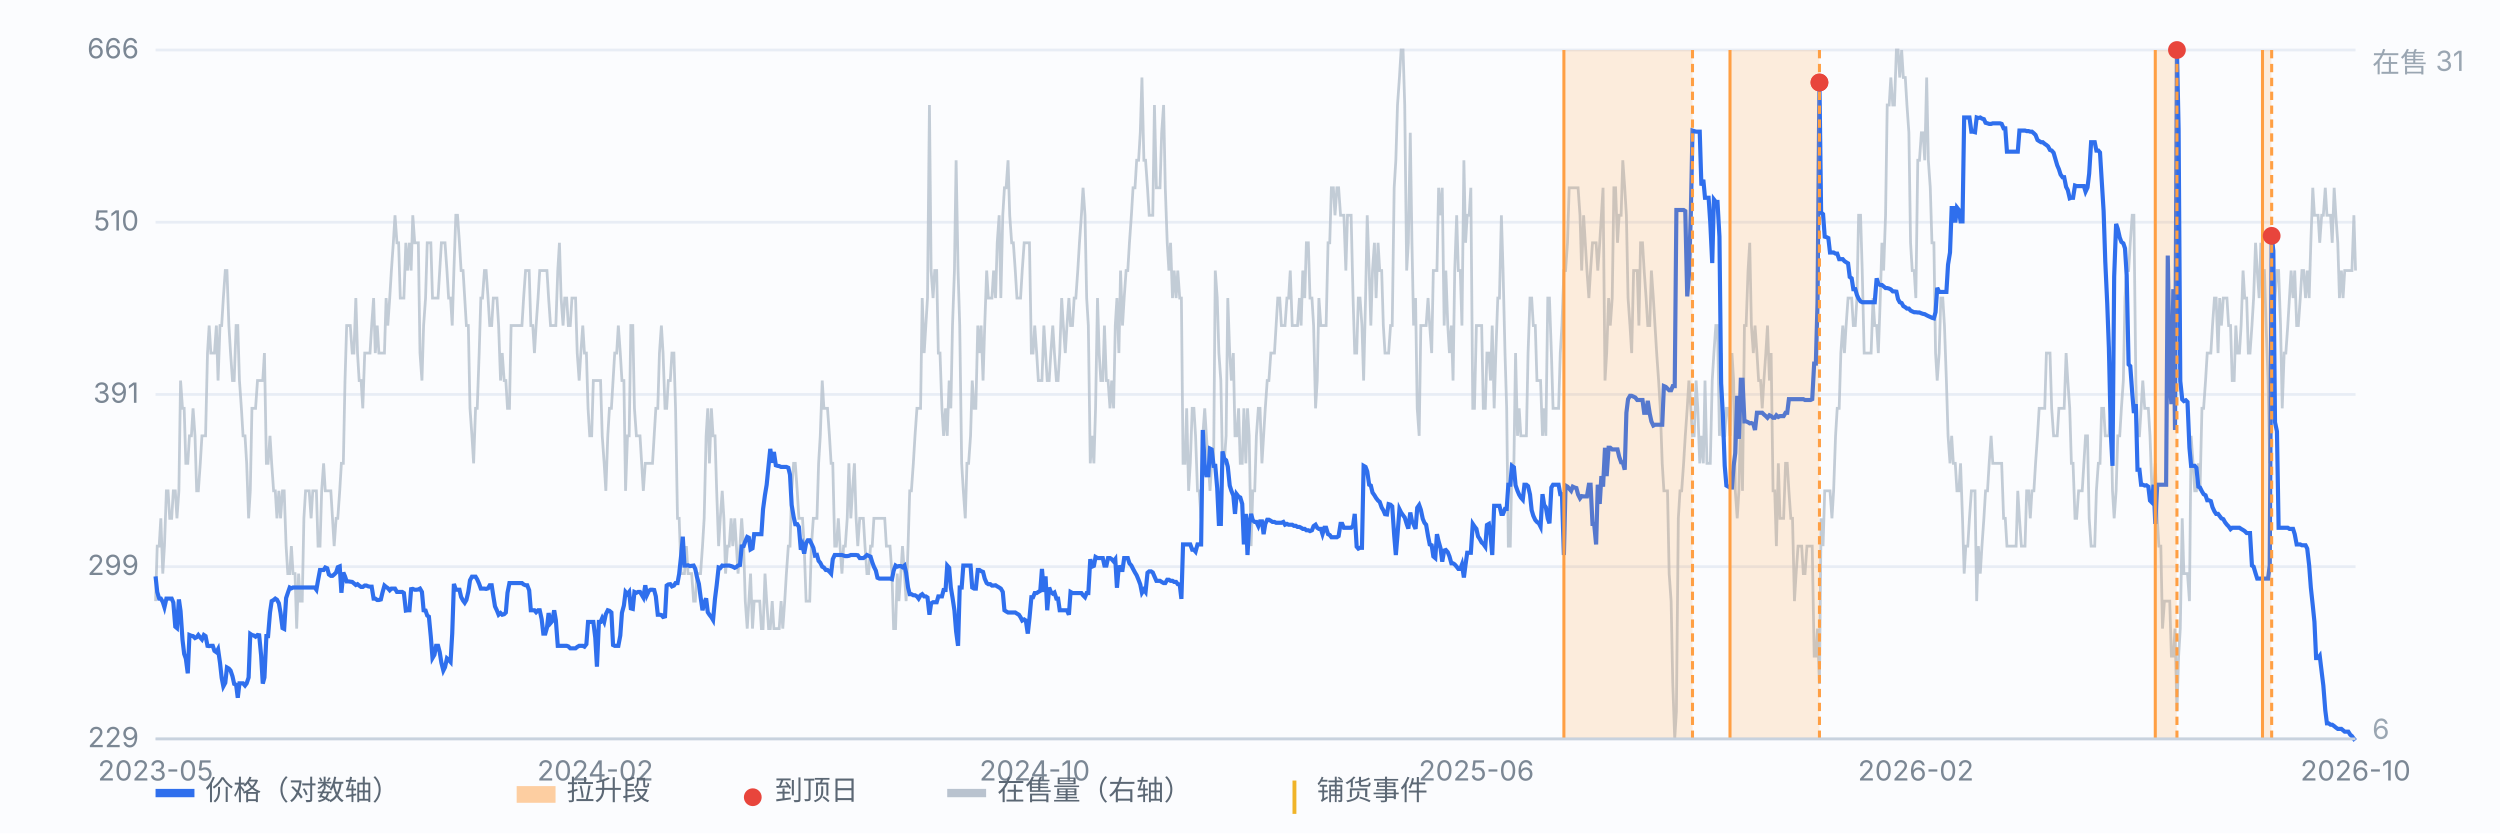
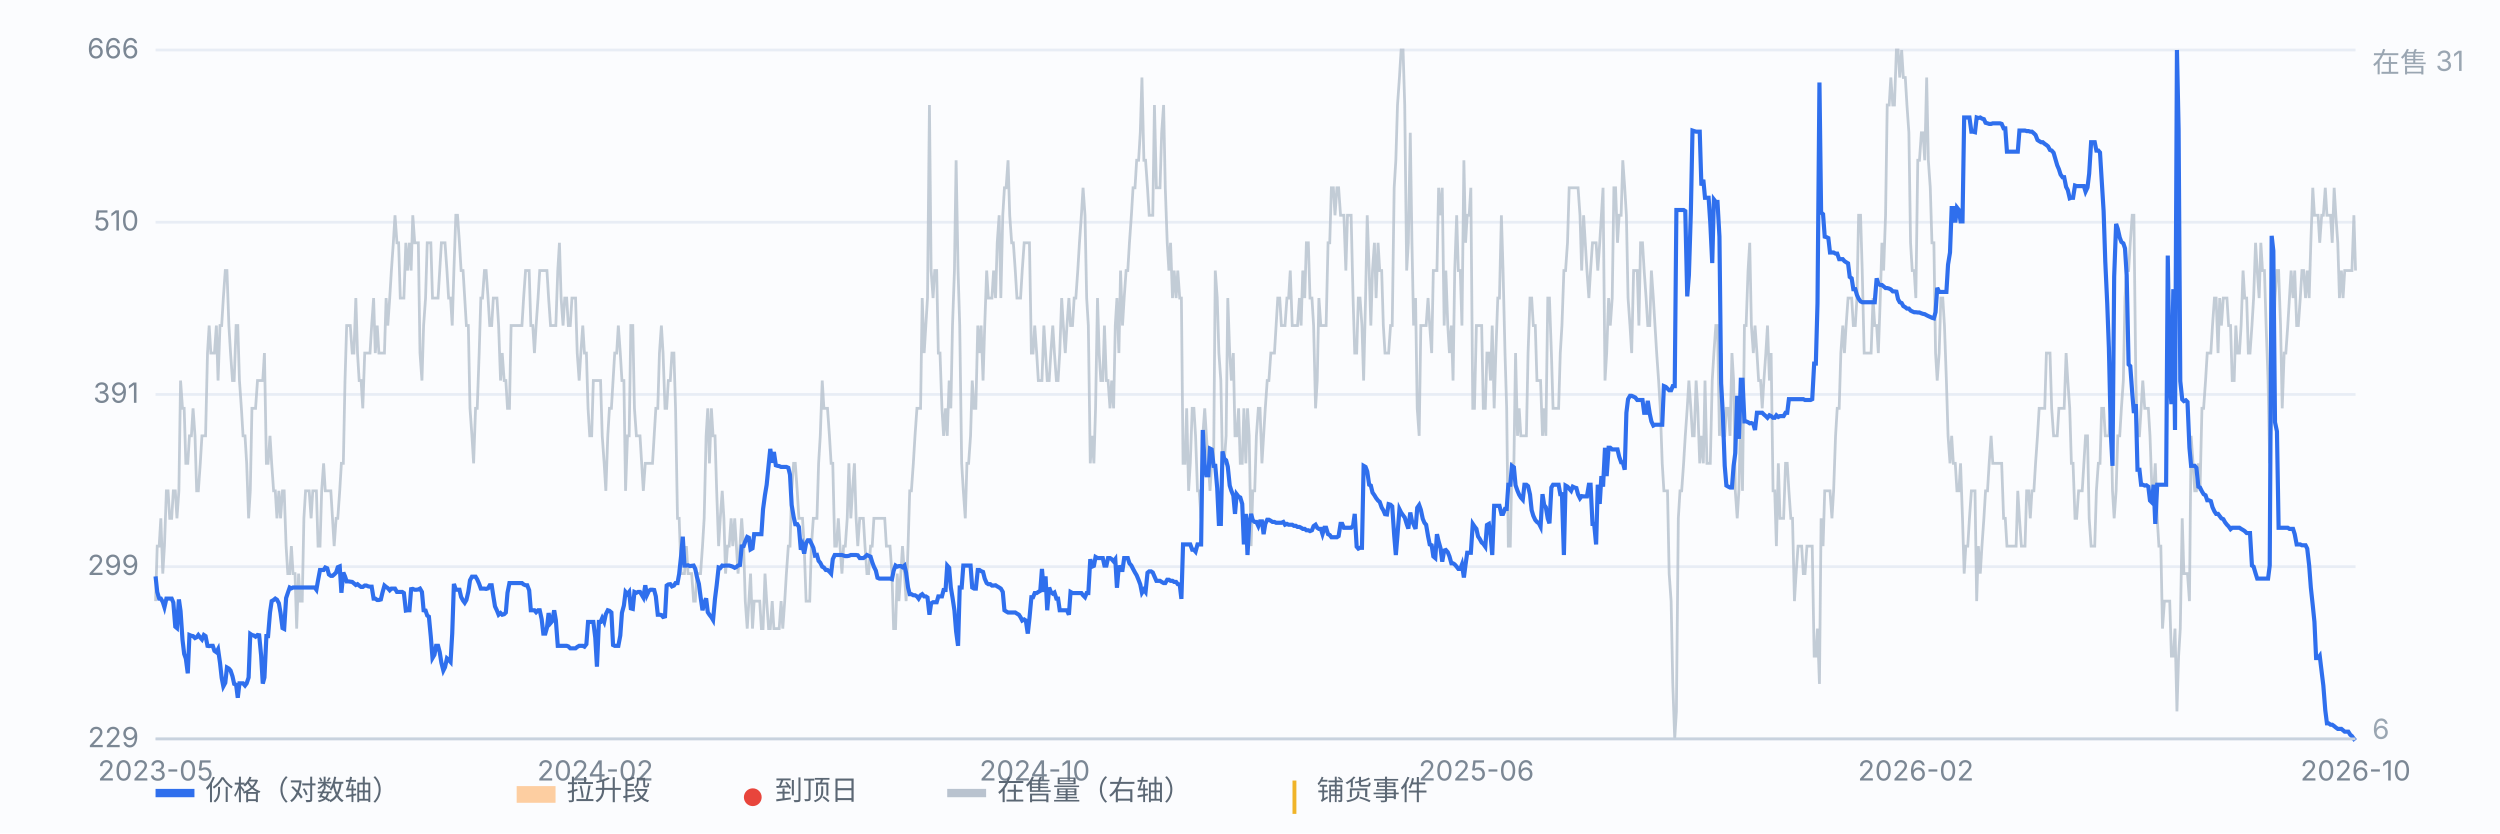
<svg xmlns="http://www.w3.org/2000/svg" viewBox="0 0 900 300" preserveAspectRatio="xMidYMid meet" style="width:100%;max-width:900px;height:auto;display:block" font-family="-apple-system,Segoe UI,Microsoft YaHei,sans-serif" font-size="10">
  <rect x="0" y="0" width="900" height="300" fill="#fbfcfe" />
  <line x1="56" y1="266.0" x2="848" y2="266.0" stroke="#e8edf5" stroke-width="1" />
  <text x="50" y="269.0" text-anchor="end" fill="#7b8794">229</text>
  <line x1="56" y1="204.0" x2="848" y2="204.0" stroke="#e8edf5" stroke-width="1" />
  <text x="50" y="207.0" text-anchor="end" fill="#7b8794">299</text>
  <line x1="56" y1="142.0" x2="848" y2="142.0" stroke="#e8edf5" stroke-width="1" />
  <text x="50" y="145.0" text-anchor="end" fill="#7b8794">391</text>
  <line x1="56" y1="80.0" x2="848" y2="80.0" stroke="#e8edf5" stroke-width="1" />
  <text x="50" y="83.0" text-anchor="end" fill="#7b8794">510</text>
  <line x1="56" y1="18.0" x2="848" y2="18.0" stroke="#e8edf5" stroke-width="1" />
  <text x="50" y="21.0" text-anchor="end" fill="#7b8794">666</text>
  <path d="M56.0 216.4 L56.6 196.6 L57.3 196.6 L57.9 186.6 L58.6 206.5 L59.2 196.6 L59.9 176.7 L60.5 176.7 L61.1 186.6 L61.8 186.6 L62.4 176.7 L63.1 176.7 L63.7 186.6 L64.4 176.7 L65.0 137.0 L65.7 147.0 L66.3 147.0 L66.9 166.8 L67.6 166.8 L68.2 156.9 L68.9 156.9 L69.5 147.0 L70.2 156.9 L70.8 176.7 L71.4 176.7 L72.1 166.8 L72.7 156.9 L73.4 156.9 L74.0 156.9 L74.7 127.1 L75.3 117.2 L75.9 127.1 L76.6 127.1 L77.2 127.1 L77.9 117.2 L78.5 137.0 L79.2 117.2 L79.8 117.2 L80.4 107.3 L81.1 97.4 L81.7 97.4 L82.4 117.2 L83.0 127.1 L83.7 137.0 L84.3 137.0 L85.0 117.2 L85.6 117.2 L86.2 137.0 L86.9 147.0 L87.5 156.9 L88.2 156.9 L88.8 166.8 L89.5 186.6 L90.1 176.7 L90.7 147.0 L91.4 147.0 L92.0 147.0 L92.7 137.0 L93.3 137.0 L94.0 137.0 L94.6 137.0 L95.2 127.1 L95.9 166.8 L96.5 166.8 L97.2 156.9 L97.8 166.8 L98.5 176.7 L99.1 176.7 L99.7 186.6 L100.4 176.7 L101.0 186.6 L101.7 176.7 L102.3 176.7 L103.0 196.6 L103.6 206.5 L104.3 206.5 L104.9 196.6 L105.5 206.5 L106.2 206.5 L106.8 226.3 L107.5 206.5 L108.1 216.4 L108.8 216.4 L109.4 186.6 L110.0 176.7 L110.7 176.7 L111.3 176.7 L112.0 186.6 L112.6 176.7 L113.3 176.7 L113.9 176.7 L114.5 196.6 L115.2 196.6 L115.8 176.7 L116.5 166.8 L117.1 176.7 L117.8 176.7 L118.4 176.7 L119.1 176.7 L119.7 186.6 L120.3 196.6 L121.0 186.6 L121.6 186.6 L122.3 176.7 L122.9 166.8 L123.6 166.8 L124.2 137.0 L124.8 117.2 L125.5 117.2 L126.1 117.2 L126.8 127.1 L127.4 127.1 L128.1 107.3 L128.7 127.1 L129.3 137.0 L130.0 137.0 L130.6 147.0 L131.3 127.1 L131.9 127.1 L132.6 127.1 L133.2 127.1 L133.8 117.2 L134.5 107.3 L135.1 127.1 L135.8 117.2 L136.4 127.1 L137.1 127.1 L137.7 127.1 L138.4 127.1 L139.0 107.3 L139.6 117.2 L140.3 107.3 L140.9 97.4 L141.6 87.4 L142.2 77.5 L142.9 87.4 L143.5 87.4 L144.1 107.3 L144.8 107.3 L145.4 107.3 L146.1 87.4 L146.7 97.4 L147.4 87.4 L148.0 97.4 L148.6 77.5 L149.3 87.4 L149.9 87.4 L150.6 87.4 L151.2 127.1 L151.9 137.0 L152.5 117.2 L153.2 107.3 L153.8 87.4 L154.4 87.4 L155.1 87.4 L155.7 107.3 L156.4 107.3 L157.0 107.3 L157.7 107.3 L158.3 97.4 L158.9 87.4 L159.6 87.4 L160.2 87.4 L160.9 97.4 L161.5 107.3 L162.2 107.3 L162.8 117.2 L163.4 97.4 L164.1 77.5 L164.7 77.5 L165.4 87.4 L166.0 97.4 L166.7 97.4 L167.3 107.3 L167.9 117.2 L168.6 117.2 L169.2 147.0 L169.9 156.9 L170.5 166.8 L171.2 147.0 L171.8 147.0 L172.5 127.1 L173.1 107.3 L173.7 107.3 L174.4 97.4 L175.0 97.4 L175.7 107.3 L176.3 117.2 L177.0 117.2 L177.6 107.3 L178.2 107.3 L178.9 107.3 L179.5 117.2 L180.2 137.0 L180.8 127.1 L181.5 137.0 L182.1 137.0 L182.7 147.0 L183.4 147.0 L184.0 117.2 L184.7 117.2 L185.3 117.2 L186.0 117.2 L186.6 117.2 L187.2 117.2 L187.9 117.2 L188.5 107.3 L189.2 97.4 L189.8 97.4 L190.5 97.4 L191.1 117.2 L191.8 117.2 L192.4 127.1 L193.0 117.2 L193.7 107.3 L194.3 97.4 L195.0 97.4 L195.6 97.4 L196.3 97.4 L196.9 97.4 L197.5 107.3 L198.2 117.2 L198.8 117.2 L199.5 117.2 L200.1 117.2 L200.8 97.4 L201.4 87.4 L202.0 107.3 L202.7 117.2 L203.3 107.3 L204.0 107.3 L204.6 117.2 L205.3 117.2 L205.9 107.3 L206.6 107.3 L207.2 107.3 L207.8 127.1 L208.5 137.0 L209.1 127.1 L209.8 117.2 L210.4 127.1 L211.1 127.1 L211.7 147.0 L212.3 156.9 L213.0 156.9 L213.6 137.0 L214.3 137.0 L214.9 137.0 L215.6 137.0 L216.2 137.0 L216.8 156.9 L217.5 166.8 L218.1 176.7 L218.8 156.9 L219.4 147.0 L220.1 147.0 L220.7 137.0 L221.3 127.1 L222.0 127.1 L222.6 117.2 L223.3 127.1 L223.9 137.0 L224.6 137.0 L225.2 176.7 L225.9 156.9 L226.5 156.9 L227.1 117.2 L227.8 117.2 L228.4 147.0 L229.1 156.9 L229.7 156.9 L230.4 156.9 L231.0 166.8 L231.6 176.7 L232.3 166.8 L232.9 166.8 L233.6 166.8 L234.2 166.8 L234.9 166.8 L235.5 156.9 L236.1 147.0 L236.8 147.0 L237.4 127.1 L238.1 117.2 L238.7 127.1 L239.4 147.0 L240.0 147.0 L240.6 137.0 L241.3 137.0 L241.9 127.1 L242.6 127.1 L243.2 147.0 L243.9 186.6 L244.5 186.6 L245.2 206.5 L245.8 206.5 L246.4 206.5 L247.1 196.6 L247.7 206.5 L248.4 206.5 L249.0 206.5 L249.7 216.4 L250.3 216.4 L250.9 206.5 L251.6 206.5 L252.2 206.5 L252.9 196.6 L253.5 186.6 L254.2 156.9 L254.8 147.0 L255.4 166.8 L256.1 147.0 L256.7 156.9 L257.4 156.9 L258.0 176.7 L258.7 196.6 L259.3 186.6 L260.0 176.7 L260.6 186.6 L261.2 206.5 L261.9 196.6 L262.5 196.6 L263.2 186.6 L263.8 196.6 L264.5 186.6 L265.1 196.6 L265.7 206.5 L266.4 196.6 L267.0 186.6 L267.7 196.6 L268.3 216.4 L269.0 226.3 L269.6 216.4 L270.2 206.5 L270.9 226.3 L271.5 216.4 L272.2 216.4 L272.8 216.4 L273.5 216.4 L274.1 226.3 L274.7 226.3 L275.4 206.5 L276.0 216.4 L276.7 226.3 L277.3 226.3 L278.0 216.4 L278.6 226.3 L279.3 226.3 L279.9 226.3 L280.5 226.3 L281.2 216.4 L281.8 226.3 L282.5 216.4 L283.1 206.5 L283.8 196.6 L284.4 196.6 L285.0 176.7 L285.7 166.8 L286.3 166.8 L287.0 176.7 L287.6 186.6 L288.3 186.6 L288.9 186.6 L289.5 196.6 L290.2 216.4 L290.8 216.4 L291.5 216.4 L292.1 196.6 L292.8 186.6 L293.4 186.6 L294.1 186.6 L294.7 166.8 L295.3 156.9 L296.0 137.0 L296.6 147.0 L297.3 147.0 L297.9 147.0 L298.6 156.9 L299.2 166.8 L299.8 166.8 L300.5 196.6 L301.1 196.6 L301.8 186.6 L302.4 196.6 L303.1 206.5 L303.7 196.6 L304.3 196.6 L305.0 186.6 L305.6 166.8 L306.3 186.6 L306.9 176.7 L307.6 166.8 L308.2 186.6 L308.8 196.6 L309.5 186.6 L310.1 186.6 L310.8 186.6 L311.4 196.6 L312.1 206.5 L312.7 206.5 L313.4 196.6 L314.0 196.6 L314.6 186.6 L315.3 186.6 L315.9 186.6 L316.6 186.6 L317.2 186.6 L317.9 186.6 L318.5 186.6 L319.1 196.6 L319.8 196.6 L320.4 196.6 L321.1 206.5 L321.7 226.3 L322.4 226.3 L323.0 206.5 L323.6 216.4 L324.3 206.5 L324.9 196.6 L325.6 206.5 L326.2 216.4 L326.9 196.6 L327.5 176.7 L328.1 176.7 L328.8 166.8 L329.4 156.9 L330.1 147.0 L330.7 147.0 L331.4 147.0 L332.0 107.3 L332.7 127.1 L333.3 117.2 L333.9 107.3 L334.6 37.8 L335.2 97.4 L335.9 107.3 L336.5 97.4 L337.2 97.4 L337.8 127.1 L338.4 127.1 L339.1 147.0 L339.7 156.9 L340.4 147.0 L341.0 156.9 L341.7 137.0 L342.3 147.0 L342.9 117.2 L343.6 97.4 L344.2 57.7 L344.9 97.4 L345.5 117.2 L346.2 166.8 L346.8 176.7 L347.5 186.6 L348.1 166.8 L348.7 166.8 L349.4 156.9 L350.0 137.0 L350.7 147.0 L351.3 147.0 L352.0 117.2 L352.6 127.1 L353.2 117.2 L353.9 137.0 L354.5 117.2 L355.2 97.4 L355.8 107.3 L356.5 107.3 L357.1 107.3 L357.7 97.4 L358.4 107.3 L359.0 87.4 L359.7 77.5 L360.3 107.3 L361.0 77.5 L361.6 67.6 L362.2 67.6 L362.9 57.7 L363.5 77.5 L364.2 87.4 L364.8 87.4 L365.5 97.4 L366.1 107.3 L366.8 107.3 L367.4 107.3 L368.0 97.4 L368.7 87.4 L369.3 87.4 L370.0 87.4 L370.6 87.4 L371.3 127.1 L371.9 127.1 L372.5 117.2 L373.2 127.1 L373.8 137.0 L374.5 137.0 L375.1 137.0 L375.8 117.2 L376.4 127.1 L377.0 137.0 L377.7 137.0 L378.3 127.1 L379.0 117.2 L379.6 127.1 L380.3 137.0 L380.9 137.0 L381.5 127.1 L382.2 107.3 L382.8 117.2 L383.5 127.1 L384.1 117.2 L384.8 107.3 L385.4 117.2 L386.1 117.2 L386.7 107.3 L387.3 107.3 L388.0 97.4 L388.6 87.4 L389.3 77.5 L389.9 67.6 L390.6 77.5 L391.2 107.3 L391.8 117.2 L392.5 166.8 L393.1 156.9 L393.8 166.8 L394.4 147.0 L395.1 107.3 L395.7 127.1 L396.3 137.0 L397.0 137.0 L397.6 117.2 L398.3 137.0 L398.9 137.0 L399.6 147.0 L400.2 137.0 L400.9 147.0 L401.5 117.2 L402.1 107.3 L402.8 127.1 L403.4 97.4 L404.1 117.2 L404.7 107.3 L405.4 97.4 L406.0 97.4 L406.6 87.4 L407.3 77.5 L407.9 67.6 L408.6 67.6 L409.2 57.7 L409.9 57.7 L410.5 47.8 L411.1 27.9 L411.8 57.7 L412.4 57.7 L413.1 67.6 L413.7 77.5 L414.4 77.5 L415.0 77.5 L415.6 37.8 L416.3 67.6 L416.9 67.6 L417.6 67.6 L418.2 47.8 L418.9 37.8 L419.5 67.6 L420.2 87.4 L420.8 97.4 L421.4 87.4 L422.1 107.3 L422.7 97.4 L423.4 107.3 L424.0 97.4 L424.7 107.3 L425.3 107.3 L425.9 166.8 L426.6 166.8 L427.2 147.0 L427.9 176.7 L428.5 166.8 L429.2 147.0 L429.8 147.0 L430.4 156.9 L431.1 176.7 L431.7 176.7 L432.4 186.6 L433.0 156.9 L433.7 147.0 L434.3 156.9 L435.0 166.8 L435.6 176.7 L436.2 166.8 L436.9 166.8 L437.5 97.4 L438.2 107.3 L438.8 127.1 L439.5 137.0 L440.1 166.8 L440.7 166.8 L441.4 156.9 L442.0 107.3 L442.7 127.1 L443.3 137.0 L444.0 127.1 L444.6 156.9 L445.2 156.9 L445.9 147.0 L446.5 166.8 L447.2 166.8 L447.8 147.0 L448.5 166.8 L449.1 147.0 L449.7 156.9 L450.4 196.6 L451.0 176.7 L451.7 176.7 L452.3 156.9 L453.0 147.0 L453.6 147.0 L454.3 166.8 L454.9 156.9 L455.5 147.0 L456.2 137.0 L456.8 137.0 L457.5 127.1 L458.1 127.1 L458.8 127.1 L459.4 117.2 L460.0 107.3 L460.7 107.3 L461.3 117.2 L462.0 117.2 L462.6 117.2 L463.3 107.3 L463.9 107.3 L464.5 97.4 L465.2 117.2 L465.8 117.2 L466.5 117.2 L467.1 117.2 L467.8 107.3 L468.4 117.2 L469.0 97.4 L469.7 107.3 L470.3 87.4 L471.0 87.4 L471.6 107.3 L472.3 107.3 L472.9 117.2 L473.6 147.0 L474.2 137.0 L474.8 107.3 L475.5 117.2 L476.1 117.2 L476.8 117.2 L477.4 117.2 L478.1 87.4 L478.7 87.4 L479.3 67.6 L480.0 67.6 L480.6 77.5 L481.3 67.6 L481.9 67.6 L482.6 77.5 L483.2 77.5 L483.8 77.5 L484.5 97.4 L485.1 77.5 L485.8 77.5 L486.4 77.5 L487.1 107.3 L487.7 127.1 L488.4 127.1 L489.0 107.3 L489.6 107.3 L490.3 117.2 L490.9 137.0 L491.6 107.3 L492.2 77.5 L492.9 97.4 L493.5 117.2 L494.1 97.4 L494.8 87.4 L495.4 107.3 L496.1 87.4 L496.7 97.4 L497.4 97.4 L498.0 117.2 L498.6 127.1 L499.3 127.1 L499.9 127.1 L500.6 117.2 L501.2 117.2 L501.9 67.6 L502.5 57.7 L503.1 37.8 L503.8 27.9 L504.4 18.0 L505.1 18.0 L505.7 37.8 L506.4 97.4 L507.0 87.4 L507.7 47.8 L508.3 87.4 L508.9 117.2 L509.6 107.3 L510.2 147.0 L510.9 156.9 L511.5 117.2 L512.2 117.2 L512.8 117.2 L513.4 117.2 L514.1 107.3 L514.7 117.2 L515.4 127.1 L516.0 97.4 L516.7 97.4 L517.3 97.4 L517.9 67.6 L518.6 77.5 L519.2 67.6 L519.9 117.2 L520.5 97.4 L521.2 117.2 L521.8 127.1 L522.5 117.2 L523.1 137.0 L523.7 97.4 L524.4 77.5 L525.0 97.4 L525.7 97.4 L526.3 117.2 L527.0 57.7 L527.6 87.4 L528.2 77.5 L528.9 77.5 L529.5 67.6 L530.2 147.0 L530.8 147.0 L531.5 117.2 L532.1 117.2 L532.7 117.2 L533.4 117.2 L534.0 147.0 L534.7 147.0 L535.3 127.1 L536.0 127.1 L536.6 137.0 L537.2 117.2 L537.9 147.0 L538.5 127.1 L539.2 107.3 L539.8 107.3 L540.5 77.5 L541.1 97.4 L541.8 127.1 L542.4 147.0 L543.0 196.6 L543.7 196.6 L544.3 166.8 L545.0 166.8 L545.6 127.1 L546.3 156.9 L546.9 147.0 L547.5 156.9 L548.2 156.9 L548.8 156.9 L549.5 156.9 L550.1 127.1 L550.8 107.3 L551.4 107.3 L552.0 117.2 L552.7 117.2 L553.3 137.0 L554.0 137.0 L554.6 137.0 L555.3 156.9 L555.9 147.0 L556.5 156.9 L557.2 107.3 L557.8 107.3 L558.5 127.1 L559.1 147.0 L559.8 147.0 L560.4 147.0 L561.1 147.0 L561.7 127.1 L562.3 117.2 L563.0 97.4 L563.6 97.4 L564.3 87.4 L564.9 67.6 L565.6 67.6 L566.2 67.6 L566.8 67.6 L567.5 67.6 L568.1 67.6 L568.8 77.5 L569.4 97.4 L570.1 77.5 L570.7 87.4 L571.3 97.4 L572.0 107.3 L572.6 97.4 L573.3 87.4 L573.9 87.4 L574.6 87.4 L575.2 97.4 L575.9 87.4 L576.5 77.5 L577.1 67.6 L577.8 137.0 L578.4 127.1 L579.1 107.3 L579.7 117.2 L580.4 107.3 L581.0 67.6 L581.6 67.6 L582.3 87.4 L582.9 77.5 L583.6 77.5 L584.2 57.7 L584.9 67.6 L585.5 77.5 L586.1 107.3 L586.8 117.2 L587.4 127.1 L588.1 97.4 L588.7 97.4 L589.4 97.4 L590.0 117.2 L590.6 87.4 L591.3 87.4 L591.9 97.4 L592.6 107.3 L593.2 117.2 L593.9 117.2 L594.5 97.4 L595.2 107.3 L595.8 117.2 L596.4 127.1 L597.1 137.0 L597.7 147.0 L598.4 166.8 L599.0 176.7 L599.7 176.7 L600.3 176.7 L600.9 206.5 L601.6 216.4 L602.2 246.2 L602.9 266.0 L603.5 256.1 L604.2 186.6 L604.8 176.7 L605.4 176.7 L606.1 166.8 L606.7 156.9 L607.4 147.0 L608.0 137.0 L608.7 147.0 L609.3 156.9 L609.9 156.9 L610.6 137.0 L611.2 147.0 L611.9 166.8 L612.5 156.9 L613.2 166.8 L613.8 137.0 L614.5 166.8 L615.1 166.8 L615.7 166.8 L616.4 137.0 L617.0 127.1 L617.7 117.2 L618.3 117.2 L619.0 156.9 L619.6 127.1 L620.2 156.9 L620.9 156.9 L621.5 147.0 L622.2 147.0 L622.8 156.9 L623.5 127.1 L624.1 137.0 L624.7 176.7 L625.4 186.6 L626.0 176.7 L626.7 147.0 L627.3 176.7 L628.0 117.2 L628.6 117.2 L629.3 97.4 L629.9 87.4 L630.5 117.2 L631.2 127.1 L631.8 117.2 L632.5 127.1 L633.1 137.0 L633.8 137.0 L634.4 147.0 L635.0 137.0 L635.7 127.1 L636.3 117.2 L637.0 137.0 L637.6 127.1 L638.3 176.7 L638.9 176.7 L639.5 196.6 L640.2 166.8 L640.8 186.6 L641.5 186.6 L642.1 186.6 L642.8 166.8 L643.4 166.8 L644.0 176.7 L644.7 186.6 L645.3 186.6 L646.0 216.4 L646.6 206.5 L647.3 196.6 L647.9 196.6 L648.6 196.6 L649.2 206.5 L649.8 206.5 L650.5 196.6 L651.1 196.6 L651.8 196.6 L652.4 196.6 L653.1 236.2 L653.7 236.2 L654.3 226.3 L655.0 246.2 L655.6 186.6 L656.3 196.6 L656.9 176.7 L657.6 176.7 L658.2 176.7 L658.8 176.7 L659.5 186.6 L660.1 176.7 L660.8 156.9 L661.4 147.0 L662.1 147.0 L662.7 127.1 L663.4 117.2 L664.0 127.1 L664.6 117.2 L665.3 107.3 L665.9 107.3 L666.6 107.3 L667.2 117.2 L667.9 117.2 L668.5 107.3 L669.1 77.5 L669.8 77.5 L670.4 97.4 L671.1 127.1 L671.7 127.1 L672.4 127.1 L673.0 127.1 L673.6 127.1 L674.3 107.3 L674.9 117.2 L675.6 117.2 L676.2 127.1 L676.9 107.3 L677.5 87.4 L678.1 97.4 L678.8 77.5 L679.4 37.8 L680.1 37.8 L680.7 27.9 L681.4 37.8 L682.0 37.8 L682.7 18.0 L683.3 18.0 L683.9 27.9 L684.6 18.0 L685.2 27.9 L685.9 27.9 L686.5 37.8 L687.2 47.8 L687.8 87.4 L688.4 97.4 L689.1 97.4 L689.7 107.3 L690.4 57.7 L691.0 57.7 L691.7 47.8 L692.3 47.8 L692.9 57.7 L693.6 27.9 L694.2 57.7 L694.9 67.6 L695.5 87.4 L696.2 87.4 L696.8 127.1 L697.4 137.0 L698.1 127.1 L698.7 107.3 L699.4 107.3 L700.0 117.2 L700.7 137.0 L701.3 156.9 L702.0 166.8 L702.6 156.9 L703.2 166.8 L703.9 166.8 L704.5 176.7 L705.2 176.7 L705.8 166.8 L706.5 186.6 L707.1 206.5 L707.7 196.6 L708.4 196.6 L709.0 186.6 L709.7 176.7 L710.3 176.7 L711.0 176.7 L711.6 216.4 L712.2 196.6 L712.9 206.5 L713.5 196.6 L714.2 186.6 L714.8 176.7 L715.5 176.7 L716.1 166.8 L716.8 156.9 L717.4 166.8 L718.0 166.8 L718.7 166.8 L719.3 166.8 L720.0 166.8 L720.6 166.8 L721.3 186.6 L721.9 186.6 L722.5 196.6 L723.2 196.6 L723.8 196.6 L724.5 196.6 L725.1 196.6 L725.8 196.6 L726.4 176.7 L727.0 186.6 L727.7 196.6 L728.3 196.6 L729.0 196.6 L729.6 176.7 L730.3 176.7 L730.9 186.6 L731.5 176.7 L732.2 176.7 L732.8 166.8 L733.5 156.9 L734.1 147.0 L734.8 147.0 L735.4 147.0 L736.1 147.0 L736.7 127.1 L737.3 127.1 L738.0 127.1 L738.6 147.0 L739.3 156.9 L739.9 156.9 L740.6 156.9 L741.2 147.0 L741.8 147.0 L742.5 147.0 L743.1 147.0 L743.8 127.1 L744.4 137.0 L745.1 147.0 L745.7 166.8 L746.3 166.8 L747.0 186.6 L747.6 186.6 L748.3 176.7 L748.9 176.7 L749.6 176.7 L750.2 166.8 L750.8 156.9 L751.5 156.9 L752.1 186.6 L752.8 196.6 L753.4 196.6 L754.1 196.6 L754.7 176.7 L755.4 166.8 L756.0 166.8 L756.6 147.0 L757.3 147.0 L757.9 156.9 L758.6 156.9 L759.2 156.9 L759.9 147.0 L760.5 176.7 L761.1 186.6 L761.8 176.7 L762.4 156.9 L763.1 156.9 L763.7 147.0 L764.4 137.0 L765.0 107.3 L765.6 97.4 L766.3 97.4 L766.9 87.4 L767.6 77.5 L768.2 77.5 L768.9 137.0 L769.5 156.9 L770.2 156.9 L770.8 147.0 L771.4 137.0 L772.1 147.0 L772.7 147.0 L773.4 147.0 L774.0 156.9 L774.7 176.7 L775.3 176.7 L775.9 166.8 L776.6 186.6 L777.2 196.6 L777.9 196.6 L778.5 226.3 L779.2 216.4 L779.8 216.4 L780.4 216.4 L781.1 216.4 L781.7 236.2 L782.4 236.2 L783.0 226.3 L783.7 256.1 L784.3 236.2 L784.9 226.3 L785.6 186.6 L786.2 206.5 L786.9 206.5 L787.5 206.5 L788.2 216.4 L788.8 156.9 L789.5 166.8 L790.1 176.7 L790.7 176.7 L791.4 166.8 L792.0 176.7 L792.7 147.0 L793.3 147.0 L794.0 137.0 L794.6 127.1 L795.2 127.1 L795.9 127.1 L796.5 117.2 L797.2 107.3 L797.8 107.3 L798.5 127.1 L799.1 107.3 L799.7 117.2 L800.4 107.3 L801.0 107.3 L801.7 107.3 L802.3 117.2 L803.0 117.2 L803.6 137.0 L804.3 137.0 L804.9 117.2 L805.5 127.1 L806.2 127.1 L806.8 117.2 L807.5 97.4 L808.1 107.3 L808.8 107.3 L809.4 127.1 L810.0 127.1 L810.7 117.2 L811.3 107.3 L812.0 87.4 L812.6 97.4 L813.3 107.3 L813.9 87.4 L814.5 97.4 L815.2 97.4 L815.8 117.2 L816.5 137.0 L817.1 166.8 L817.8 147.0 L818.4 127.1 L819.0 107.3 L819.7 97.4 L820.3 97.4 L821.0 117.2 L821.6 147.0 L822.3 127.1 L822.9 127.1 L823.6 117.2 L824.2 107.3 L824.8 97.4 L825.5 107.3 L826.1 97.4 L826.8 117.2 L827.4 117.2 L828.1 107.3 L828.7 97.4 L829.3 97.4 L830.0 107.3 L830.6 97.4 L831.3 107.3 L831.9 87.4 L832.6 67.6 L833.2 77.5 L833.8 77.5 L834.5 77.5 L835.1 87.4 L835.8 77.5 L836.4 77.5 L837.1 67.6 L837.7 77.5 L838.3 77.5 L839.0 77.5 L839.6 87.4 L840.3 67.6 L840.9 77.5 L841.6 87.4 L842.2 107.3 L842.9 97.4 L843.5 107.3 L844.1 97.4 L844.8 97.4 L845.4 97.4 L846.1 97.4 L846.7 97.4 L847.4 77.5 L848.0 97.4" fill="none" stroke="#b9c3cf" stroke-width="1" opacity="0.85" />
  <text x="854" y="26" fill="#9aa6b2">在售 31</text>
  <text x="854" y="266" fill="#9aa6b2">6</text>
  <path d="M56.0 207.5 L56.6 213.1 L57.3 215.5 L57.9 215.5 L58.6 216.7 L59.2 218.6 L59.9 215.5 L60.5 215.5 L61.1 215.5 L61.8 215.5 L62.4 216.9 L63.1 225.6 L63.7 226.1 L64.4 215.8 L65.0 220.0 L65.7 230.3 L66.3 235.4 L66.9 237.1 L67.6 242.4 L68.2 228.6 L68.9 228.9 L69.5 229.0 L70.2 229.7 L70.8 229.4 L71.4 228.6 L72.1 229.5 L72.7 230.2 L73.4 228.6 L74.0 229.0 L74.7 232.5 L75.3 232.6 L75.9 232.5 L76.6 232.5 L77.2 234.3 L77.9 234.8 L78.5 233.7 L79.2 238.6 L79.8 244.0 L80.4 247.1 L81.1 245.8 L81.7 240.3 L82.4 240.7 L83.0 241.4 L83.7 243.5 L84.3 246.2 L85.0 246.5 L85.6 251.2 L86.2 246.0 L86.9 246.0 L87.5 246.0 L88.2 246.8 L88.8 246.0 L89.5 243.9 L90.1 228.2 L90.7 228.6 L91.4 228.8 L92.0 229.2 L92.7 228.6 L93.3 228.7 L94.0 235.9 L94.6 246.1 L95.2 243.9 L95.9 229.0 L96.5 229.0 L97.2 220.5 L97.8 216.4 L98.5 216.0 L99.1 215.5 L99.7 215.9 L100.4 217.2 L101.0 220.7 L101.7 226.1 L102.3 226.4 L103.0 215.3 L103.6 213.5 L104.3 211.5 L104.9 211.8 L105.5 211.5 L106.2 211.5 L106.8 211.5 L107.5 211.5 L108.1 211.5 L108.8 211.5 L109.4 211.5 L110.0 211.5 L110.7 211.5 L111.3 211.5 L112.0 211.5 L112.6 211.5 L113.3 211.5 L113.9 212.3 L114.5 208.9 L115.2 205.2 L115.8 205.2 L116.5 205.2 L117.1 204.3 L117.8 204.6 L118.4 206.8 L119.1 207.3 L119.7 207.3 L120.3 206.8 L121.0 206.1 L121.6 204.2 L122.3 203.9 L122.9 213.4 L123.6 206.1 L124.2 207.5 L124.8 209.3 L125.5 209.3 L126.1 209.4 L126.8 209.5 L127.4 210.0 L128.1 210.6 L128.7 210.3 L129.3 210.8 L130.0 211.3 L130.6 211.3 L131.3 210.8 L131.9 210.8 L132.6 211.1 L133.2 211.2 L133.8 211.2 L134.5 215.5 L135.1 215.5 L135.8 216.0 L136.4 216.0 L137.1 215.8 L137.7 213.3 L138.4 210.8 L139.0 211.3 L139.6 211.7 L140.3 212.5 L140.9 211.9 L141.6 211.9 L142.2 211.9 L142.9 213.1 L143.5 213.1 L144.1 213.1 L144.8 213.1 L145.4 213.5 L146.1 219.8 L146.7 219.7 L147.4 219.7 L148.0 212.1 L148.6 212.0 L149.3 212.3 L149.9 212.3 L150.6 212.2 L151.2 211.9 L151.9 213.1 L152.5 219.7 L153.2 219.8 L153.8 221.6 L154.4 222.0 L155.1 229.3 L155.7 236.9 L156.4 235.7 L157.0 232.5 L157.7 232.5 L158.3 234.8 L158.9 238.6 L159.6 241.4 L160.2 240.2 L160.9 237.0 L161.5 237.5 L162.2 238.3 L162.8 228.1 L163.4 210.2 L164.1 212.3 L164.7 212.3 L165.4 212.3 L166.0 214.9 L166.7 216.2 L167.3 217.0 L167.9 216.0 L168.6 213.0 L169.2 208.9 L169.9 207.6 L170.5 207.6 L171.2 207.6 L171.8 208.6 L172.5 210.2 L173.1 211.9 L173.7 211.9 L174.4 211.9 L175.0 212.0 L175.7 211.8 L176.3 210.7 L177.0 210.7 L177.6 214.6 L178.2 218.3 L178.9 219.8 L179.5 221.3 L180.2 220.7 L180.8 221.3 L181.5 221.1 L182.1 220.5 L182.7 213.4 L183.4 209.9 L184.0 209.9 L184.7 209.9 L185.3 209.9 L186.0 209.9 L186.6 209.9 L187.2 209.9 L187.9 209.9 L188.5 210.4 L189.2 210.7 L189.8 210.7 L190.5 212.5 L191.1 219.7 L191.8 219.7 L192.4 219.7 L193.0 220.4 L193.7 219.7 L194.3 219.7 L195.0 222.9 L195.6 228.1 L196.3 228.1 L196.9 226.0 L197.5 220.7 L198.2 224.3 L198.8 223.6 L199.5 219.7 L200.1 223.2 L200.8 232.5 L201.4 232.5 L202.0 232.5 L202.7 232.5 L203.3 232.5 L204.0 232.5 L204.6 232.7 L205.3 233.4 L205.9 233.4 L206.6 233.4 L207.2 233.4 L207.8 232.9 L208.5 232.5 L209.1 232.5 L209.8 232.5 L210.4 232.8 L211.1 231.9 L211.7 223.9 L212.3 223.9 L213.0 223.9 L213.6 223.9 L214.3 229.6 L214.9 240.0 L215.6 223.9 L216.2 223.9 L216.8 222.5 L217.5 223.9 L218.1 221.1 L218.8 219.7 L219.4 219.9 L220.1 220.5 L220.7 232.2 L221.3 232.5 L222.0 232.5 L222.6 232.5 L223.3 228.8 L223.9 220.6 L224.6 218.0 L225.2 213.1 L225.9 213.9 L226.5 213.1 L227.1 219.0 L227.8 219.2 L228.4 213.1 L229.1 213.4 L229.7 213.1 L230.4 213.1 L231.0 214.1 L231.6 215.1 L232.3 210.7 L232.9 214.2 L233.6 212.7 L234.2 212.3 L234.9 212.3 L235.5 212.4 L236.1 214.7 L236.8 221.3 L237.4 221.3 L238.1 221.4 L238.7 222.1 L239.4 221.9 L240.0 210.8 L240.6 210.4 L241.3 210.3 L241.9 211.1 L242.6 210.8 L243.2 209.9 L243.9 209.9 L244.5 206.6 L245.2 200.1 L245.8 193.2 L246.4 203.6 L247.1 203.6 L247.7 203.5 L248.4 203.8 L249.0 203.7 L249.7 203.6 L250.3 204.8 L250.9 207.7 L251.6 210.2 L252.2 214.8 L252.9 219.7 L253.5 217.2 L254.2 215.4 L254.8 220.4 L255.4 221.3 L256.1 222.2 L256.7 223.2 L257.4 215.5 L258.0 210.7 L258.7 204.3 L259.3 204.5 L260.0 203.6 L260.6 203.7 L261.2 203.6 L261.9 203.6 L262.5 203.6 L263.2 203.8 L263.8 204.0 L264.5 204.4 L265.1 204.1 L265.7 203.6 L266.4 203.4 L267.0 196.7 L267.7 196.6 L268.3 194.9 L269.0 193.3 L269.6 193.6 L270.2 197.8 L270.9 197.4 L271.5 192.3 L272.2 192.3 L272.8 192.3 L273.5 192.3 L274.1 192.3 L274.7 183.3 L275.4 178.1 L276.0 174.5 L276.7 167.5 L277.3 161.6 L278.0 166.6 L278.6 162.7 L279.3 167.5 L279.9 167.7 L280.5 167.8 L281.2 168.1 L281.8 168.1 L282.5 168.1 L283.1 168.1 L283.8 168.4 L284.4 170.9 L285.0 181.8 L285.7 186.0 L286.3 188.7 L287.0 188.7 L287.6 189.7 L288.3 197.9 L288.9 196.3 L289.5 199.3 L290.2 195.5 L290.8 194.5 L291.5 194.5 L292.1 195.7 L292.8 197.2 L293.4 200.0 L294.1 199.8 L294.7 201.9 L295.3 202.6 L296.0 204.0 L296.6 204.3 L297.3 205.2 L297.9 205.2 L298.6 205.8 L299.2 206.5 L299.8 201.3 L300.5 199.8 L301.1 199.8 L301.8 199.8 L302.4 199.8 L303.1 199.8 L303.7 200.0 L304.3 200.2 L305.0 200.2 L305.6 200.1 L306.3 199.8 L306.9 199.8 L307.6 199.8 L308.2 199.8 L308.8 199.9 L309.5 200.9 L310.1 200.9 L310.8 200.9 L311.4 200.5 L312.1 199.8 L312.7 200.1 L313.4 200.4 L314.0 202.4 L314.6 204.0 L315.3 205.4 L315.9 208.0 L316.6 208.3 L317.2 208.3 L317.9 208.3 L318.5 208.3 L319.1 208.3 L319.8 208.3 L320.4 208.3 L321.1 208.5 L321.7 205.5 L322.4 203.6 L323.0 204.0 L323.6 203.8 L324.3 203.8 L324.9 204.2 L325.6 203.6 L326.2 206.2 L326.9 211.5 L327.5 213.9 L328.1 213.9 L328.8 214.3 L329.4 214.3 L330.1 214.7 L330.7 215.5 L331.4 214.3 L332.0 213.9 L332.7 214.7 L333.3 214.7 L333.9 215.1 L334.6 221.3 L335.2 217.2 L335.9 216.8 L336.5 216.8 L337.2 216.8 L337.8 214.7 L338.4 214.7 L339.1 214.7 L339.7 212.4 L340.4 212.4 L341.0 203.6 L341.7 204.4 L342.3 211.5 L342.9 215.1 L343.6 219.8 L344.2 227.3 L344.9 232.5 L345.5 211.5 L346.2 211.5 L346.8 203.6 L347.5 203.6 L348.1 203.6 L348.7 203.6 L349.4 203.6 L350.0 211.5 L350.7 211.9 L351.3 211.9 L352.0 205.2 L352.6 205.2 L353.2 205.6 L353.9 205.9 L354.5 208.3 L355.2 209.9 L355.8 210.3 L356.5 210.3 L357.1 210.8 L357.7 210.8 L358.4 210.7 L359.0 211.1 L359.7 211.5 L360.3 211.9 L361.0 213.1 L361.6 219.7 L362.2 220.1 L362.9 220.5 L363.5 220.5 L364.2 220.5 L364.8 220.5 L365.5 220.5 L366.1 220.9 L366.8 221.3 L367.4 222.2 L368.0 223.4 L368.7 223.0 L369.3 223.4 L370.0 228.1 L370.6 222.6 L371.3 215.0 L371.9 215.0 L372.5 213.5 L373.2 213.5 L373.8 213.1 L374.5 212.7 L375.1 204.8 L375.8 213.1 L376.4 207.5 L377.0 219.7 L377.7 211.5 L378.3 213.1 L379.0 213.7 L379.6 213.3 L380.3 215.5 L380.9 215.5 L381.5 219.7 L382.2 219.7 L382.8 219.7 L383.5 219.7 L384.1 219.7 L384.8 221.3 L385.4 213.1 L386.1 213.5 L386.7 213.5 L387.3 213.5 L388.0 213.5 L388.6 213.5 L389.3 213.5 L389.9 214.3 L390.6 215.0 L391.2 213.5 L391.8 213.5 L392.5 201.3 L393.1 204.0 L393.8 203.7 L394.4 200.5 L395.1 200.9 L395.7 200.9 L396.3 200.9 L397.0 200.9 L397.6 203.6 L398.3 203.6 L398.9 200.9 L399.6 200.9 L400.2 201.3 L400.9 202.1 L401.5 201.3 L402.1 211.6 L402.8 203.6 L403.4 205.2 L404.1 205.2 L404.7 200.9 L405.4 200.9 L406.0 200.9 L406.6 202.8 L407.3 203.6 L407.9 204.8 L408.6 206.1 L409.2 207.1 L409.9 208.8 L410.5 210.4 L411.1 213.4 L411.8 212.3 L412.4 213.1 L413.1 206.2 L413.7 205.7 L414.4 205.7 L415.0 206.1 L415.6 207.5 L416.3 209.1 L416.9 209.1 L417.6 209.1 L418.2 209.5 L418.9 209.9 L419.5 209.9 L420.2 208.7 L420.8 208.7 L421.4 209.1 L422.1 209.1 L422.7 209.5 L423.4 209.5 L424.0 210.3 L424.7 210.4 L425.3 215.6 L425.9 196.0 L426.6 196.0 L427.2 196.0 L427.9 196.0 L428.5 196.0 L429.2 197.9 L429.8 197.9 L430.4 198.6 L431.1 196.0 L431.7 196.0 L432.4 196.0 L433.0 154.8 L433.7 167.7 L434.3 171.1 L435.0 171.1 L435.6 161.5 L436.2 161.8 L436.9 167.7 L437.5 167.7 L438.2 175.8 L438.8 188.6 L439.5 188.6 L440.1 162.5 L440.7 165.1 L441.4 165.7 L442.0 168.0 L442.7 174.8 L443.3 176.7 L444.0 178.4 L444.6 185.0 L445.2 177.9 L445.9 178.8 L446.5 179.1 L447.2 181.4 L447.8 196.0 L448.5 185.0 L449.1 199.8 L449.7 188.6 L450.4 185.0 L451.0 187.3 L451.7 187.9 L452.3 187.9 L453.0 189.4 L453.6 187.7 L454.3 187.7 L454.9 192.3 L455.5 188.6 L456.2 187.1 L456.8 187.1 L457.5 187.5 L458.1 187.9 L458.8 187.9 L459.4 188.2 L460.0 188.2 L460.7 188.2 L461.3 188.2 L462.0 187.9 L462.6 188.9 L463.3 188.6 L463.9 188.9 L464.5 188.9 L465.2 188.9 L465.8 189.3 L466.5 189.3 L467.1 189.7 L467.8 189.7 L468.4 190.0 L469.0 190.4 L469.7 190.4 L470.3 190.9 L471.0 190.9 L471.6 191.2 L472.3 190.9 L472.9 189.4 L473.6 188.9 L474.2 190.0 L474.8 190.4 L475.5 190.4 L476.1 192.3 L476.8 190.0 L477.4 190.0 L478.1 192.3 L478.7 192.6 L479.3 193.4 L480.0 193.4 L480.6 193.4 L481.3 193.4 L481.9 193.0 L482.6 188.6 L483.2 188.6 L483.8 190.0 L484.5 190.0 L485.1 190.0 L485.8 190.0 L486.4 190.0 L487.1 189.3 L487.7 185.0 L488.4 196.8 L489.0 197.5 L489.6 197.2 L490.3 197.2 L490.9 167.7 L491.6 168.1 L492.2 169.7 L492.9 174.5 L493.5 174.8 L494.1 177.3 L494.8 178.3 L495.4 179.3 L496.1 180.2 L496.7 180.7 L497.4 182.7 L498.0 183.7 L498.6 185.1 L499.3 185.2 L499.9 181.5 L500.6 181.7 L501.2 182.3 L501.9 192.6 L502.5 199.8 L503.1 192.5 L503.8 183.3 L504.4 184.5 L505.1 185.5 L505.7 186.3 L506.4 188.6 L507.0 190.3 L507.7 184.5 L508.3 187.5 L508.9 188.8 L509.6 190.4 L510.2 182.8 L510.9 181.8 L511.5 183.5 L512.2 186.8 L512.8 188.2 L513.4 188.9 L514.1 193.0 L514.7 196.0 L515.4 196.3 L516.0 200.3 L516.7 200.9 L517.3 192.3 L517.9 194.9 L518.6 197.4 L519.2 202.2 L519.9 198.2 L520.5 198.0 L521.2 198.8 L521.8 200.3 L522.5 202.8 L523.1 202.8 L523.7 203.2 L524.4 204.0 L525.0 204.8 L525.7 204.8 L526.3 203.2 L527.0 207.9 L527.6 203.2 L528.2 199.0 L528.9 199.0 L529.5 199.0 L530.2 188.6 L530.8 189.5 L531.5 190.4 L532.1 193.1 L532.7 194.0 L533.4 195.3 L534.0 195.8 L534.7 196.8 L535.3 189.0 L536.0 188.6 L536.6 192.6 L537.2 199.8 L537.9 182.1 L538.5 182.1 L539.2 182.1 L539.8 182.1 L540.5 185.0 L541.1 185.0 L541.8 183.2 L542.4 183.2 L543.0 174.5 L543.7 174.5 L544.3 167.7 L545.0 168.2 L545.6 174.7 L546.3 176.7 L546.9 178.1 L547.5 179.1 L548.2 179.9 L548.8 174.5 L549.5 174.5 L550.1 175.0 L550.8 178.0 L551.4 183.7 L552.0 185.7 L552.7 187.2 L553.3 187.9 L554.0 188.4 L554.6 189.6 L555.3 177.9 L555.9 181.8 L556.5 182.6 L557.2 186.7 L557.8 188.4 L558.5 175.5 L559.1 174.5 L559.8 174.5 L560.4 174.5 L561.1 174.5 L561.7 177.9 L562.3 177.9 L563.0 199.8 L563.6 174.8 L564.3 175.2 L564.9 175.9 L565.6 176.7 L566.2 175.2 L566.8 175.5 L567.5 175.7 L568.1 178.0 L568.8 179.4 L569.4 178.6 L570.1 178.7 L570.7 178.7 L571.3 178.7 L572.0 174.5 L572.6 174.5 L573.3 188.6 L573.9 188.6 L574.6 196.0 L575.2 174.5 L575.9 181.4 L576.5 171.4 L577.1 175.2 L577.8 161.2 L578.4 171.4 L579.1 161.2 L579.7 161.2 L580.4 161.8 L581.0 161.8 L581.6 161.8 L582.3 161.8 L582.9 164.4 L583.6 166.4 L584.2 166.4 L584.9 169.1 L585.5 148.6 L586.1 143.7 L586.8 142.5 L587.4 142.5 L588.1 142.8 L588.7 143.1 L589.4 144.0 L590.0 144.0 L590.6 144.0 L591.3 144.0 L591.9 148.6 L592.6 148.6 L593.2 144.3 L593.9 148.9 L594.5 151.7 L595.2 153.2 L595.8 152.9 L596.4 152.9 L597.1 152.9 L597.7 152.9 L598.4 152.9 L599.0 139.0 L599.7 139.3 L600.3 139.9 L600.9 140.5 L601.6 140.5 L602.2 139.0 L602.9 139.0 L603.5 75.6 L604.2 75.6 L604.8 75.6 L605.4 75.6 L606.1 75.6 L606.7 76.0 L607.4 106.7 L608.0 99.1 L608.7 76.5 L609.3 47.0 L609.9 47.2 L610.6 47.4 L611.2 47.4 L611.9 47.4 L612.5 66.8 L613.2 64.7 L613.8 71.2 L614.5 71.2 L615.1 71.2 L615.7 80.1 L616.4 94.7 L617.0 71.8 L617.7 72.7 L618.3 72.7 L619.0 85.2 L619.6 138.0 L620.2 148.6 L620.9 167.7 L621.5 174.8 L622.2 175.2 L622.8 175.5 L623.5 175.5 L624.1 167.7 L624.7 163.1 L625.4 142.5 L626.0 158.0 L626.7 136.7 L627.3 136.7 L628.0 151.7 L628.6 151.7 L629.3 152.0 L629.9 152.4 L630.5 152.3 L631.2 152.6 L631.8 154.8 L632.5 148.6 L633.1 148.6 L633.8 148.6 L634.4 148.6 L635.0 149.2 L635.7 149.8 L636.3 150.4 L637.0 149.5 L637.6 149.8 L638.3 150.4 L638.9 150.4 L639.5 149.5 L640.2 150.1 L640.8 149.8 L641.5 149.8 L642.1 149.8 L642.8 148.6 L643.4 148.6 L644.0 143.7 L644.7 143.7 L645.3 143.7 L646.0 143.7 L646.6 143.7 L647.3 143.7 L647.9 143.7 L648.6 143.7 L649.2 143.7 L649.8 144.0 L650.5 144.0 L651.1 144.0 L651.8 144.0 L652.4 143.7 L653.1 130.9 L653.7 130.9 L654.3 109.2 L655.0 29.7 L655.6 76.5 L656.3 77.1 L656.9 85.2 L657.6 85.4 L658.2 85.7 L658.8 90.9 L659.5 90.9 L660.1 90.9 L660.8 91.3 L661.4 91.3 L662.1 93.3 L662.7 93.3 L663.4 93.3 L664.0 94.0 L664.6 94.4 L665.3 94.8 L665.9 99.7 L666.6 100.2 L667.2 104.1 L667.9 104.1 L668.5 106.2 L669.1 107.5 L669.8 108.5 L670.4 108.8 L671.1 108.8 L671.7 108.8 L672.4 108.8 L673.0 108.8 L673.6 108.8 L674.3 108.8 L674.9 108.8 L675.6 100.2 L676.2 102.2 L676.9 102.6 L677.5 102.6 L678.1 103.1 L678.8 103.7 L679.4 103.7 L680.1 103.9 L680.7 104.2 L681.4 104.9 L682.0 104.9 L682.7 105.0 L683.3 107.7 L683.9 108.8 L684.6 109.1 L685.2 110.2 L685.9 110.6 L686.5 111.1 L687.2 111.1 L687.8 111.8 L688.4 112.1 L689.1 112.4 L689.7 112.4 L690.4 112.5 L691.0 112.5 L691.7 112.8 L692.3 113.0 L692.9 113.1 L693.6 113.5 L694.2 113.8 L694.9 114.1 L695.5 114.4 L696.2 114.6 L696.8 112.4 L697.4 103.6 L698.1 105.1 L698.7 105.1 L699.4 105.1 L700.0 105.1 L700.7 105.1 L701.3 95.2 L702.0 90.9 L702.6 74.9 L703.2 74.9 L703.9 80.1 L704.5 74.7 L705.2 75.6 L705.8 79.7 L706.5 79.7 L707.1 42.3 L707.7 42.3 L708.4 42.3 L709.0 42.3 L709.7 47.4 L710.3 47.4 L711.0 47.6 L711.6 42.3 L712.2 42.5 L712.9 42.3 L713.5 42.7 L714.2 42.9 L714.8 44.2 L715.5 44.4 L716.1 44.6 L716.8 44.6 L717.4 44.4 L718.0 44.4 L718.7 44.4 L719.3 44.4 L720.0 44.4 L720.6 44.6 L721.3 46.2 L721.9 46.2 L722.5 54.6 L723.2 54.6 L723.8 54.6 L724.5 54.6 L725.1 54.6 L725.8 54.6 L726.4 54.6 L727.0 47.0 L727.7 47.0 L728.3 47.0 L729.0 47.0 L729.6 47.2 L730.3 47.2 L730.9 47.4 L731.5 47.4 L732.2 48.0 L732.8 48.6 L733.5 50.4 L734.1 50.8 L734.8 51.2 L735.4 51.2 L736.1 51.8 L736.7 52.2 L737.3 52.7 L738.0 54.0 L738.6 54.2 L739.3 55.0 L739.9 57.1 L740.6 59.5 L741.2 60.9 L741.8 62.8 L742.5 63.8 L743.1 63.8 L743.8 67.3 L744.4 68.4 L745.1 71.4 L745.7 71.2 L746.3 71.2 L747.0 66.8 L747.6 67.0 L748.3 67.0 L748.9 67.0 L749.6 67.0 L750.2 67.0 L750.8 69.0 L751.5 67.5 L752.1 62.5 L752.8 51.2 L753.4 51.2 L754.1 51.2 L754.7 54.2 L755.4 54.2 L756.0 54.9 L756.6 64.7 L757.3 76.0 L757.9 94.2 L758.6 109.2 L759.2 125.3 L759.9 156.1 L760.5 167.7 L761.1 99.6 L761.8 80.6 L762.4 82.4 L763.1 85.5 L763.7 87.1 L764.4 87.6 L765.0 89.4 L765.6 99.1 L766.3 131.2 L766.9 131.8 L767.6 141.4 L768.2 148.7 L768.9 145.5 L769.5 169.1 L770.2 169.1 L770.8 174.5 L771.4 174.5 L772.1 174.8 L772.7 174.7 L773.4 175.2 L774.0 180.2 L774.7 180.9 L775.3 174.5 L775.9 188.6 L776.6 174.5 L777.2 174.5 L777.9 174.5 L778.5 174.5 L779.2 174.5 L779.8 174.5 L780.4 92.0 L781.1 136.7 L781.7 145.5 L782.4 104.1 L783.0 154.8 L783.7 18.0 L784.3 46.6 L784.9 137.2 L785.6 143.8 L786.2 144.4 L786.9 144.1 L787.5 144.7 L788.2 161.2 L788.8 167.7 L789.5 167.7 L790.1 167.7 L790.7 168.4 L791.4 175.2 L792.0 175.5 L792.7 176.9 L793.3 177.9 L794.0 178.3 L794.6 180.1 L795.2 180.1 L795.9 180.4 L796.5 182.6 L797.2 184.1 L797.8 185.0 L798.5 185.0 L799.1 185.8 L799.7 186.6 L800.4 186.9 L801.0 188.0 L801.7 188.9 L802.3 189.5 L803.0 190.5 L803.6 190.0 L804.3 190.0 L804.9 190.0 L805.5 190.0 L806.2 190.0 L806.8 190.4 L807.5 190.8 L808.1 191.2 L808.8 191.9 L809.4 191.9 L810.0 191.9 L810.7 203.6 L811.3 204.0 L812.0 206.4 L812.6 208.3 L813.3 208.3 L813.9 208.3 L814.5 208.3 L815.2 208.3 L815.8 208.3 L816.5 208.3 L817.1 203.6 L817.8 84.9 L818.4 90.3 L819.0 152.0 L819.7 155.3 L820.3 190.0 L821.0 190.0 L821.6 190.0 L822.3 190.0 L822.9 190.0 L823.6 190.0 L824.2 190.4 L824.8 190.4 L825.5 190.4 L826.1 192.3 L826.8 196.0 L827.4 196.0 L828.1 196.0 L828.7 196.3 L829.3 196.3 L830.0 196.3 L830.6 197.5 L831.3 203.6 L831.9 211.5 L832.6 218.0 L833.2 223.9 L833.8 236.9 L834.5 236.9 L835.1 236.1 L835.8 241.9 L836.4 246.8 L837.1 255.7 L837.7 260.4 L838.3 260.4 L839.0 260.9 L839.6 260.9 L840.3 261.4 L840.9 261.9 L841.6 262.4 L842.2 262.4 L842.9 262.4 L843.5 262.9 L844.1 263.4 L844.8 263.4 L845.4 263.4 L846.1 264.5 L846.7 265.0 L847.4 266.0 L848.0 265.5" fill="none" stroke="#2f6fed" stroke-width="1.5" />
-   <rect x="563.0" y="18" width="46.3" height="248" fill="#ff9f43" opacity="0.18" />
-   <line x1="563.0" y1="18" x2="563.0" y2="266" stroke="#ff9f43" stroke-width="1.1" />
-   <line x1="609.3" y1="18" x2="609.3" y2="266" stroke="#ff9f43" stroke-width="1.1" stroke-dasharray="3 2" />
-   <circle cx="655.0" cy="29.7" r="3.2" fill="#e8453c" />
-   <rect x="622.8" y="18" width="32.2" height="248" fill="#ff9f43" opacity="0.18" />
-   <line x1="622.8" y1="18" x2="622.8" y2="266" stroke="#ff9f43" stroke-width="1.1" />
-   <line x1="655.0" y1="18" x2="655.0" y2="266" stroke="#ff9f43" stroke-width="1.1" stroke-dasharray="3 2" />
-   <circle cx="655.0" cy="29.7" r="3.2" fill="#e8453c" />
-   <rect x="775.9" y="18" width="7.7" height="248" fill="#ff9f43" opacity="0.18" />
-   <line x1="775.9" y1="18" x2="775.9" y2="266" stroke="#ff9f43" stroke-width="1.1" />
-   <line x1="783.7" y1="18" x2="783.7" y2="266" stroke="#ff9f43" stroke-width="1.1" stroke-dasharray="3 2" />
-   <circle cx="783.7" cy="18.0" r="3.2" fill="#e8453c" />
-   <rect x="814.5" y="18" width="3.2" height="248" fill="#ff9f43" opacity="0.18" />
-   <line x1="814.5" y1="18" x2="814.5" y2="266" stroke="#ff9f43" stroke-width="1.1" />
-   <line x1="817.8" y1="18" x2="817.8" y2="266" stroke="#ff9f43" stroke-width="1.1" stroke-dasharray="3 2" />
-   <circle cx="817.8" cy="84.9" r="3.2" fill="#e8453c" />
  <line x1="56" y1="266" x2="848" y2="266" stroke="#c8d2de" stroke-width="1" />
  <text x="56.0" y="281" text-anchor="middle" fill="#7b8794">2023-05</text>
  <text x="214.3" y="281" text-anchor="middle" fill="#7b8794">2024-02</text>
  <text x="372.5" y="281" text-anchor="middle" fill="#7b8794">2024-10</text>
  <text x="531.5" y="281" text-anchor="middle" fill="#7b8794">2025-06</text>
  <text x="689.7" y="281" text-anchor="middle" fill="#7b8794">2026-02</text>
  <text x="848.0" y="281" text-anchor="middle" fill="#7b8794">2026-10</text>
  <g transform="translate(56,292)">
    <rect x="0" y="-8" width="14" height="3" fill="#2f6fed" />
    <text x="18" y="-4" fill="#5b6774">价格（对数轴）</text>
    <rect x="130" y="-9" width="14" height="6" fill="#ff9f43" opacity="0.5" />
    <text x="148" y="-4" fill="#5b6774">拉升段</text>
    <circle cx="215" cy="-5" r="3.2" fill="#e8453c" />
    <text x="223" y="-4" fill="#5b6774">到顶日</text>
    <rect x="285" y="-8" width="14" height="3" fill="#b9c3cf" />
    <text x="303" y="-4" fill="#5b6774">在售量（右轴）</text>
    <line x1="410" y1="-11" x2="410" y2="1" stroke="#f0b429" stroke-width="1.4" />
    <text x="418" y="-4" fill="#5b6774">铺货事件</text>
  </g>
</svg>
